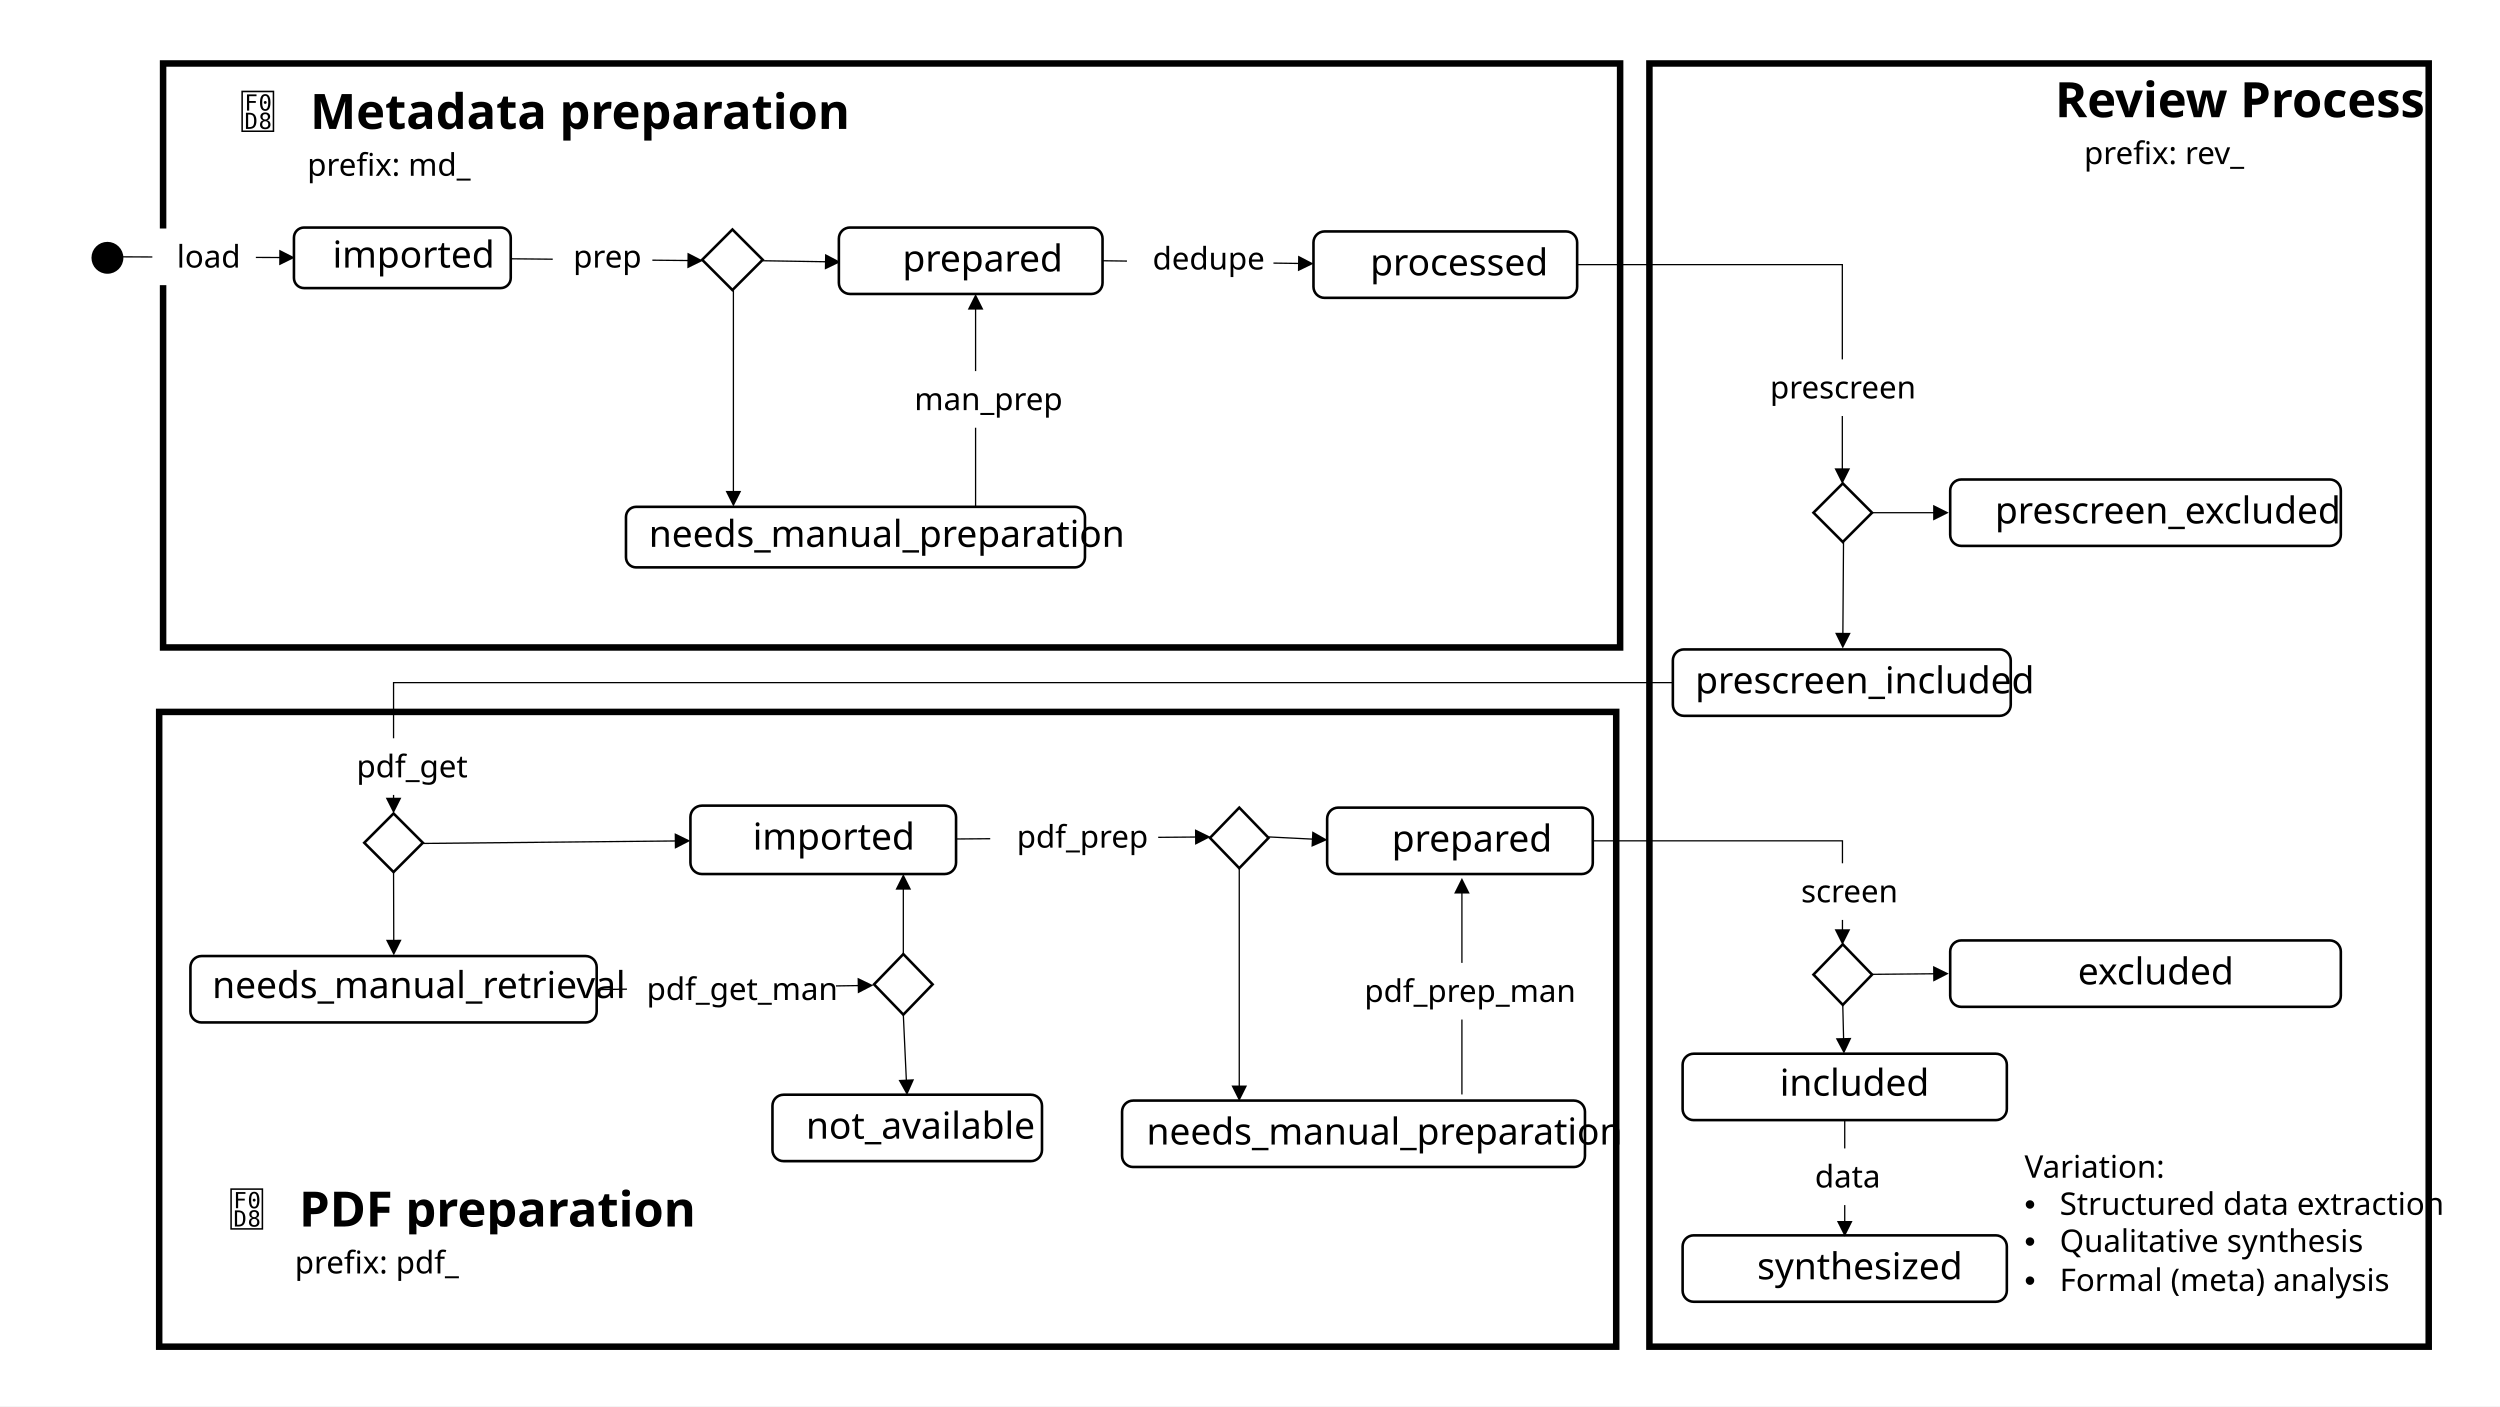
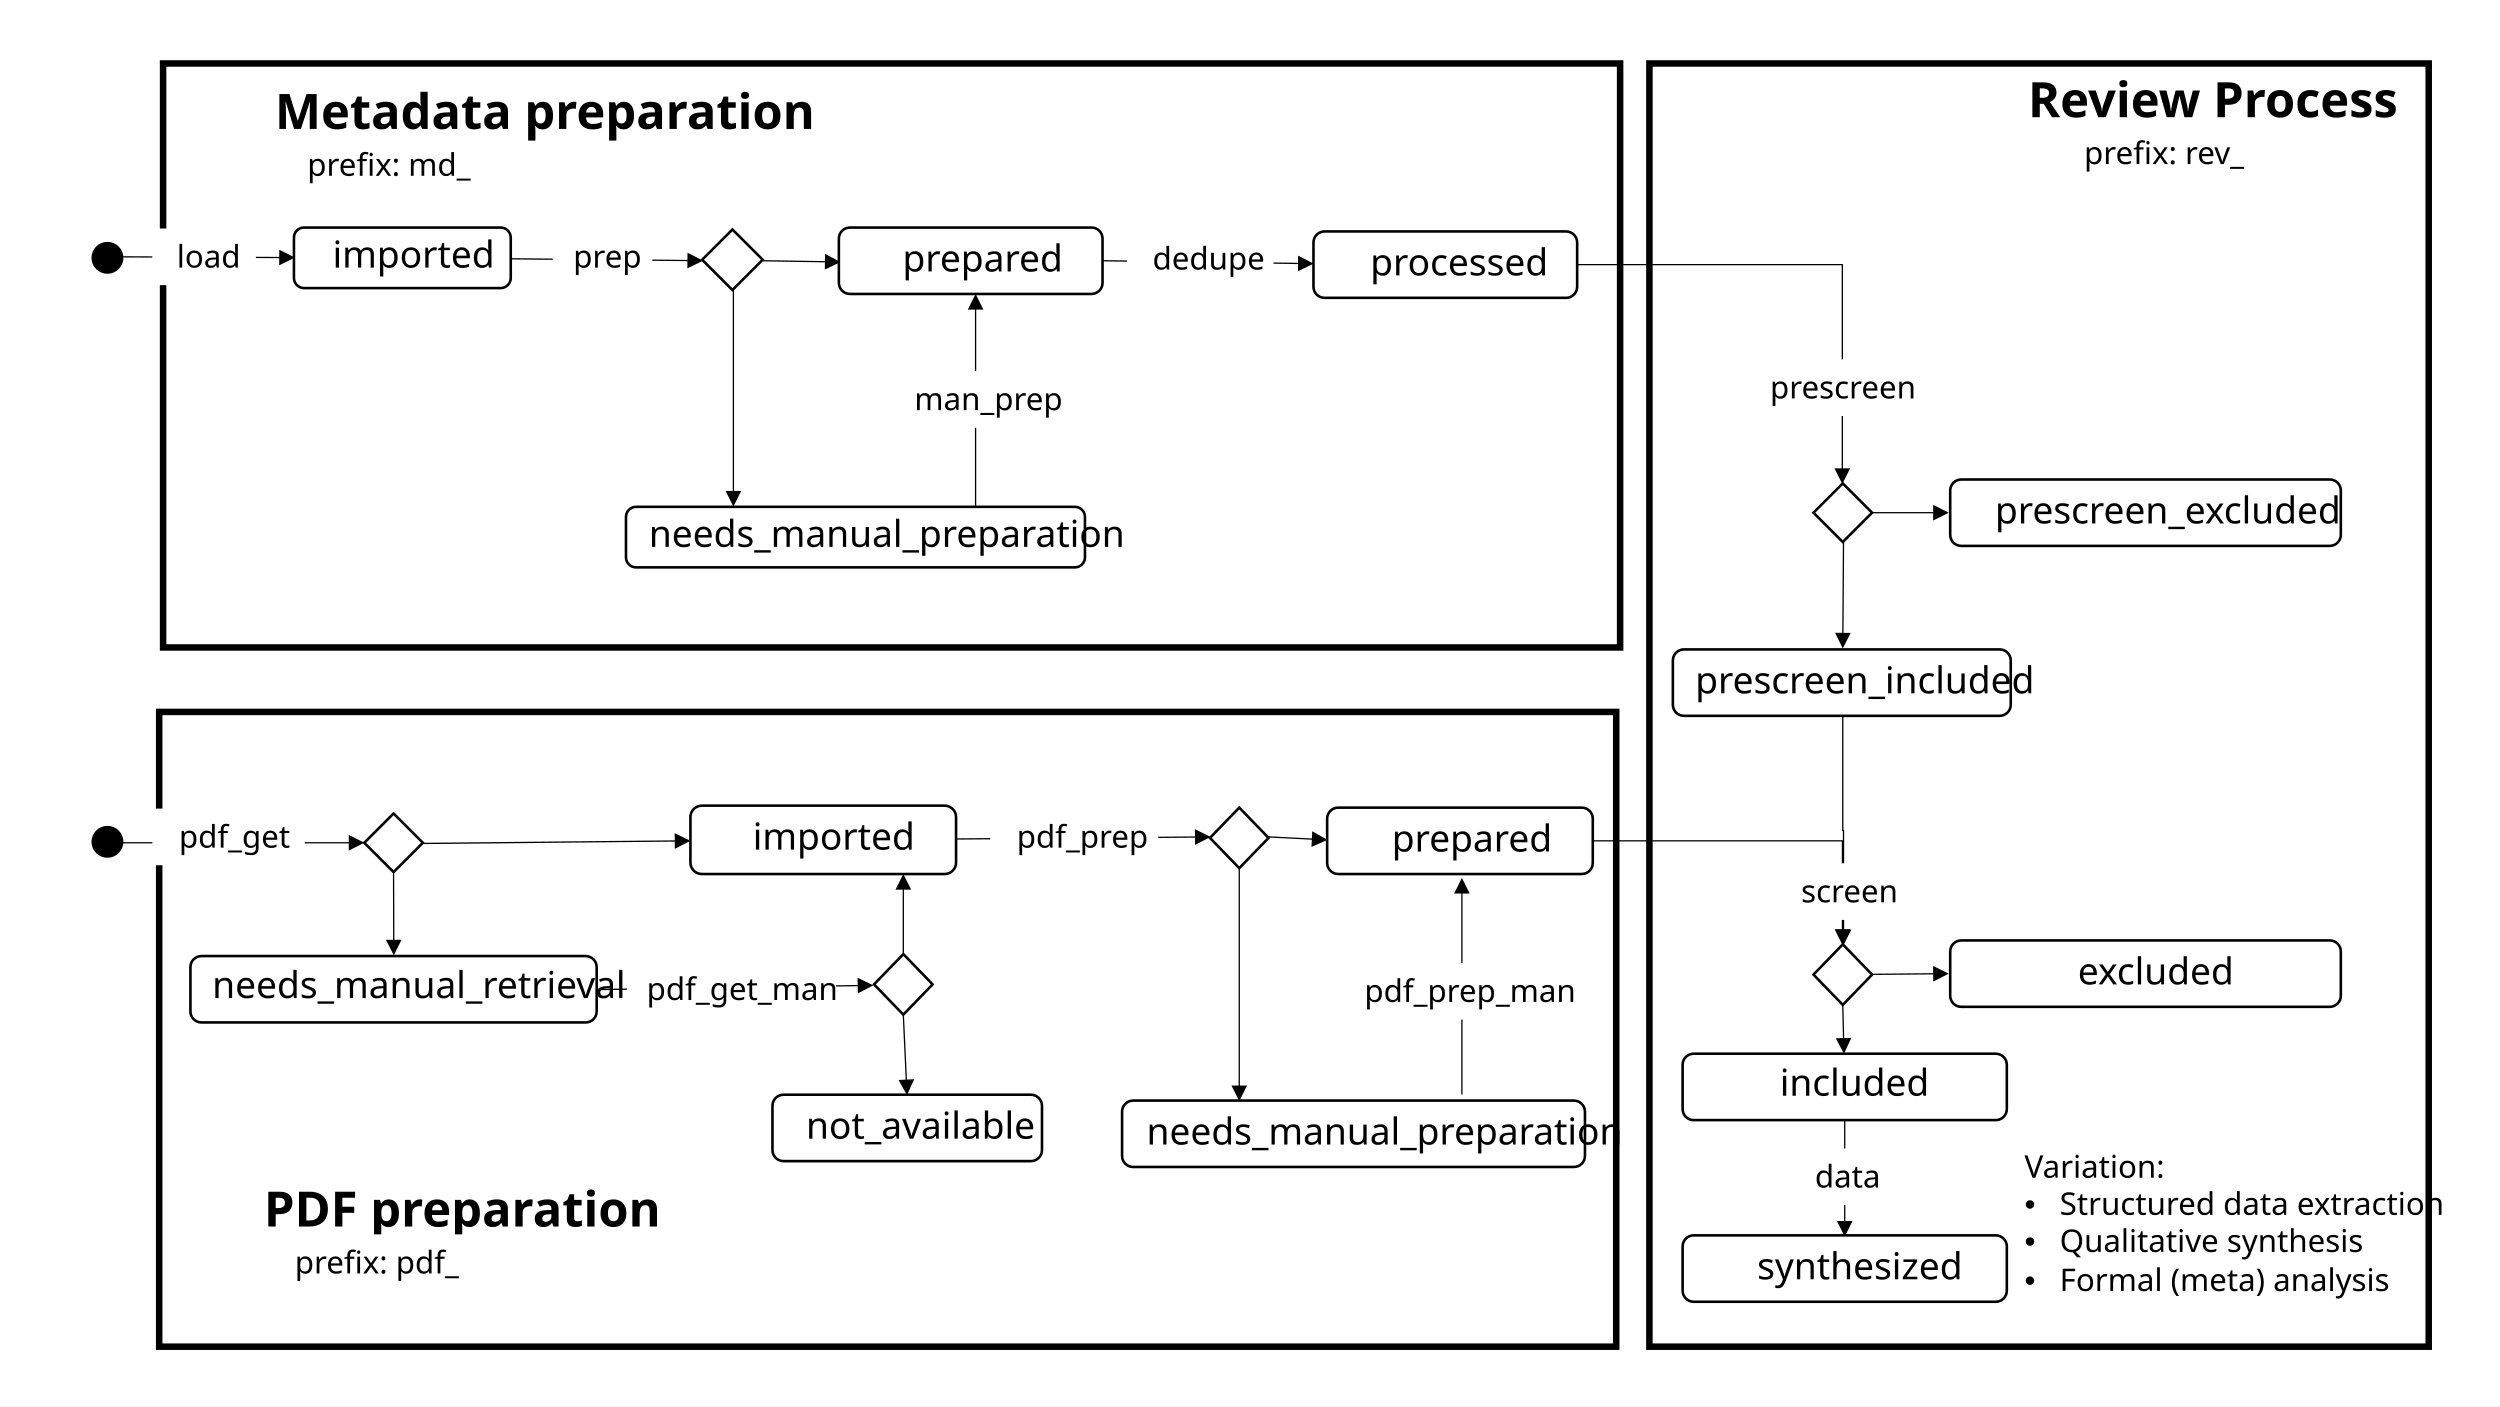
<svg xmlns="http://www.w3.org/2000/svg" width="1280" height="720" overflow="hidden">
  <defs>
    <clipPath id="clip0">
      <rect x="0" y="0" width="1280" height="720" />
    </clipPath>
  </defs>
  <g clip-path="url(#clip0)">
    <rect x="0" y="0" width="1280" height="720" fill="#FFFFFF" />
    <path d="M261.503 132.167 353.298 133.07 353.291 133.737 261.497 132.833ZM352 129.391 359.961 133.469 351.922 137.39Z" />
    <path d="M359.5 133 375 117.5 390.5 133 375 148.5Z" stroke="#000000" stroke-width="1.333" stroke-miterlimit="8" fill="#FFFFFF" fill-rule="evenodd" />
    <path d="M390.505 133.167 423.708 133.699 423.697 134.366 390.495 133.833ZM422.434 130.012 430.368 134.139 422.305 138.011Z" />
    <path d="M429.5 122.167C429.5 119.037 432.037 116.5 435.167 116.5L558.833 116.5C561.963 116.5 564.5 119.037 564.5 122.167L564.5 144.833C564.5 147.963 561.963 150.5 558.833 150.5L435.167 150.5C432.037 150.5 429.5 147.963 429.5 144.833Z" stroke="#000000" stroke-width="1.333" stroke-miterlimit="8" fill="#FFFFFF" fill-rule="evenodd" />
    <text font-family="Calibri,Calibri_MSFontService,sans-serif" font-weight="400" font-size="19" transform="translate(462.079 139)">prepared</text>
    <path d="M672.5 124.167C672.5 121.037 675.037 118.5 678.167 118.5L801.833 118.5C804.963 118.5 807.5 121.037 807.5 124.167L807.5 146.833C807.5 149.963 804.963 152.5 801.833 152.5L678.167 152.5C675.037 152.5 672.5 149.963 672.5 146.833Z" stroke="#000000" stroke-width="1.333" stroke-miterlimit="8" fill="#FFFFFF" fill-rule="evenodd" />
    <text font-family="Calibri,Calibri_MSFontService,sans-serif" font-weight="400" font-size="19" transform="translate(701.552 141)">processed</text>
    <path d="M564.505 133.167 665.923 134.565 665.914 135.232 564.495 133.833ZM664.64 130.881 672.584 134.99 664.53 138.88Z" />
    <rect x="577" y="118" width="75" height="30" fill="#FFFFFF" />
    <text font-family="Calibri,Calibri_MSFontService,sans-serif" font-weight="400" font-size="16" transform="translate(590.118 138)">dedupe</text>
    <path d="M353.5 418.333C353.5 415.112 356.112 412.5 359.333 412.5L483.667 412.5C486.888 412.5 489.5 415.112 489.5 418.333L489.5 441.667C489.5 444.888 486.888 447.5 483.667 447.5L359.333 447.5C356.112 447.5 353.5 444.888 353.5 441.667Z" stroke="#000000" stroke-width="1.333" stroke-miterlimit="8" fill="#FFFFFF" fill-rule="evenodd" />
    <text font-family="Calibri,Calibri_MSFontService,sans-serif" font-weight="400" font-size="19" transform="translate(385.424 435)">imported</text>
    <path d="M0.003-0.333 123.69 0.674 123.685 1.341-0.003 0.333ZM122.387-3.003 130.354 1.062 122.322 4.996Z" transform="matrix(1 0 0 -1 489.5 429.562)" />
    <path d="M186.5 431.5 201.5 416.5 216.5 431.5 201.5 446.5Z" stroke="#000000" stroke-width="1.333" stroke-miterlimit="8" fill="#FFFFFF" fill-rule="evenodd" />
    <path d="M0.003-0.333 130.306 0.946 130.3 1.612-0.003 0.333ZM129.009-2.734 136.969 1.344 128.93 5.266Z" transform="matrix(1 0 0 -1 216.5 431.844)" />
    <path d="M150.5 121.667C150.5 118.813 152.813 116.5 155.667 116.5L256.333 116.5C259.187 116.5 261.5 118.813 261.5 121.667L261.5 142.333C261.5 145.187 259.187 147.5 256.333 147.5L155.667 147.5C152.813 147.5 150.5 145.187 150.5 142.333Z" stroke="#000000" stroke-width="1.333" stroke-miterlimit="8" fill="#FFFFFF" fill-rule="evenodd" />
    <text font-family="Calibri,Calibri_MSFontService,sans-serif" font-weight="400" font-size="19" transform="translate(170.294 137)">imported</text>
    <path d="M619.5 429 634.5 413.5 649.5 429 634.5 444.5Z" stroke="#000000" stroke-width="1.333" stroke-miterlimit="8" fill="#FFFFFF" fill-rule="evenodd" />
    <path d="M679.5 419.167C679.5 416.037 682.037 413.5 685.167 413.5L809.833 413.5C812.963 413.5 815.5 416.037 815.5 419.167L815.5 441.833C815.5 444.963 812.963 447.5 809.833 447.5L685.167 447.5C682.037 447.5 679.5 444.963 679.5 441.833Z" stroke="#000000" stroke-width="1.333" stroke-miterlimit="8" fill="#FFFFFF" fill-rule="evenodd" />
    <text font-family="Calibri,Calibri_MSFontService,sans-serif" font-weight="400" font-size="19" transform="translate(712.6 436)">prepared</text>
    <rect x="83.5" y="32.5" width="746" height="299" stroke="#000000" stroke-width="3.333" stroke-miterlimit="8" fill="none" />
    <rect x="81.5" y="364.5" width="746" height="325" stroke="#000000" stroke-width="3.333" stroke-miterlimit="8" fill="none" />
    <rect x="507" y="414" width="86" height="29" fill="#FFFFFF" />
-     <text font-family="Calibri,Calibri_MSFontService,sans-serif" font-weight="400" font-size="16" transform="translate(520.584 434)">pdf_prep<tspan font-family="Wingdings,Wingdings_MSFontService,sans-serif" font-size="25" x="-397.796" y="-368"></tspan>
-       <tspan font-weight="700" font-size="25" x="-361.796" y="-368">Metadata preparation</tspan>
-       <tspan font-family="Wingdings,Wingdings_MSFontService,sans-serif" font-size="25" x="-403.458" y="194"></tspan>
-       <tspan font-weight="700" font-size="25" x="-367.458" y="194">PDF preparation</tspan>
+     <text font-family="Calibri,Calibri_MSFontService,sans-serif" font-weight="400" font-size="16" transform="translate(520.584 434)">pdf_prep<tspan font-weight="700" font-size="25" x="-379.796" y="-368">Metadata preparation</tspan>
+       <tspan font-weight="700" font-size="25" x="-385.458" y="194">PDF preparation</tspan>
    </text>
    <rect x="148" y="70" width="122" height="29" fill="#FFFFFF" />
    <text font-family="Calibri,Calibri_MSFontService,sans-serif" font-weight="400" font-size="16" transform="translate(157.317 90)">prefix: md_</text>
    <rect x="141" y="632" width="122" height="29" fill="#FFFFFF" />
    <text font-family="Calibri,Calibri_MSFontService,sans-serif" font-weight="400" font-size="16" transform="translate(150.936 652)">prefix: pdf_</text>
    <path d="M856.5 338.167C856.5 335.037 859.037 332.5 862.167 332.5L1023.83 332.5C1026.96 332.5 1029.5 335.037 1029.5 338.167L1029.5 360.833C1029.5 363.963 1026.96 366.5 1023.83 366.5L862.167 366.5C859.037 366.5 856.5 363.963 856.5 360.833Z" stroke="#000000" stroke-width="1.333" stroke-miterlimit="8" fill="#FFFFFF" fill-rule="evenodd" />
    <text font-family="Calibri,Calibri_MSFontService,sans-serif" font-weight="400" font-size="19" transform="translate(867.946 355)">prescreen_included</text>
    <path d="M998.5 251.167C998.5 248.037 1001.04 245.5 1004.17 245.5L1192.83 245.5C1195.96 245.5 1198.5 248.037 1198.5 251.167L1198.5 273.833C1198.5 276.963 1195.96 279.5 1192.83 279.5L1004.17 279.5C1001.04 279.5 998.5 276.963 998.5 273.833Z" stroke="#000000" stroke-width="1.333" stroke-miterlimit="8" fill="#FFFFFF" fill-rule="evenodd" />
    <text font-family="Calibri,Calibri_MSFontService,sans-serif" font-weight="400" font-size="19" transform="translate(1021.44 268)">prescreen_excluded</text>
    <path d="M861.5 545.167C861.5 542.037 864.037 539.5 867.167 539.5L1021.83 539.5C1024.96 539.5 1027.5 542.037 1027.5 545.167L1027.5 567.833C1027.5 570.963 1024.96 573.5 1021.83 573.5L867.167 573.5C864.037 573.5 861.5 570.963 861.5 567.833Z" stroke="#000000" stroke-width="1.333" stroke-miterlimit="8" fill="#FFFFFF" fill-rule="evenodd" />
    <text font-family="Calibri,Calibri_MSFontService,sans-serif" font-weight="400" font-size="19" transform="translate(911.268 561)">included</text>
    <path d="M998.5 487.167C998.5 484.037 1001.04 481.5 1004.17 481.5L1192.83 481.5C1195.96 481.5 1198.5 484.037 1198.5 487.167L1198.5 509.833C1198.5 512.963 1195.96 515.5 1192.83 515.5L1004.17 515.5C1001.04 515.5 998.5 512.963 998.5 509.833Z" stroke="#000000" stroke-width="1.333" stroke-miterlimit="8" fill="#FFFFFF" fill-rule="evenodd" />
    <text font-family="Calibri,Calibri_MSFontService,sans-serif" font-weight="400" font-size="19" transform="translate(1063.84 504)">excluded</text>
    <path d="M861.5 638.167C861.5 635.037 864.037 632.5 867.167 632.5L1021.83 632.5C1024.96 632.5 1027.5 635.037 1027.5 638.167L1027.5 660.833C1027.5 663.963 1024.96 666.5 1021.83 666.5L867.167 666.5C864.037 666.5 861.5 663.963 861.5 660.833Z" stroke="#000000" stroke-width="1.333" stroke-miterlimit="8" fill="#FFFFFF" fill-rule="evenodd" />
    <text font-family="Calibri,Calibri_MSFontService,sans-serif" font-weight="400" font-size="19" transform="translate(899.652 655)">synthesized</text>
    <path d="M928.5 262.5 943.5 247.5 958.5 262.5 943.5 277.5Z" stroke="#000000" stroke-width="1.333" stroke-miterlimit="8" fill="#FFFFFF" fill-rule="evenodd" />
    <path d="M0.333-0.002 0.668 47.844 0.001 47.849-0.333 0.002ZM4.325 46.485 0.381 54.513-3.675 46.541Z" transform="matrix(-1 0 0 1 943.881 277.5)" />
    <path d="M928.5 499 943.5 483.5 958.5 499 943.5 514.5Z" stroke="#000000" stroke-width="1.333" stroke-miterlimit="8" fill="#FFFFFF" fill-rule="evenodd" />
    <path d="M943.833 514.492 944.277 532.816 943.611 532.832 943.167 514.508ZM947.91 531.394 944.105 539.489 939.913 531.588Z" />
    <path d="M944.833 573.5 944.833 626.482 944.167 626.482 944.167 573.5ZM948.5 625.149 944.5 633.149 940.5 625.149Z" />
    <rect x="910" y="588" width="67" height="29" fill="#FFFFFF" />
    <text font-family="Calibri,Calibri_MSFontService,sans-serif" font-weight="400" font-size="16" transform="translate(929.224 608)">data</text>
    <path d="M958.5 262.167 991.102 262.167 991.102 262.834 958.5 262.833ZM989.769 258.5 997.769 262.5 989.769 266.5Z" />
    <path d="M0.003-0.333 32.607-0.034 32.601 0.633-0.003 0.333ZM31.307-3.713 39.27 0.361 31.234 4.287Z" transform="matrix(1 0 0 -1 958.5 498.861)" />
    <path d="M47.5 132C47.5 127.858 50.858 124.5 55 124.5 59.142 124.5 62.5 127.858 62.5 132 62.5 136.142 59.142 139.5 55 139.5 50.858 139.5 47.5 136.142 47.5 132Z" stroke="#000000" stroke-width="1.333" stroke-miterlimit="8" fill-rule="evenodd" />
    <rect x="844.5" y="32.5" width="399" height="657" stroke="#000000" stroke-width="3.333" stroke-miterlimit="8" fill="none" />
    <text font-family="Calibri,Calibri_MSFontService,sans-serif" font-weight="400" font-size="16" transform="translate(1036.55 603)">Variation:<tspan font-family="Arial,Arial_MSFontService,sans-serif" font-size="16" x="0" y="19">•</tspan>
      <tspan font-size="16" x="18" y="19">Structured data extraction</tspan>
      <tspan font-family="Arial,Arial_MSFontService,sans-serif" font-size="16" x="0" y="38">•</tspan>
      <tspan font-size="16" x="18" y="38">Qualitative synthesis</tspan>
      <tspan font-family="Arial,Arial_MSFontService,sans-serif" font-size="16" x="0" y="58">•</tspan>
      <tspan font-size="16" x="18" y="58">Formal (meta) analysis</tspan>
    </text>
    <path d="M807.5 135.167 943.602 135.167 943.602 241.133 942.935 241.133 942.935 135.5 943.268 135.833 807.5 135.833ZM947.268 239.8 943.268 247.8 939.268 239.8Z" />
    <path d="M815.5 430.167 943.669 430.167 943.669 477.128 943.002 477.128 943.002 430.5 943.335 430.833 815.5 430.833ZM947.335 475.795 943.335 483.795 939.335 475.795Z" />
-     <rect x="910" y="442" width="67" height="29" fill="#FFFFFF" />
-     <text font-family="Calibri,Calibri_MSFontService,sans-serif" font-weight="400" font-size="16" transform="translate(922.16 462)">screen</text>
    <rect x="889" y="184" width="99" height="29" fill="#FFFFFF" />
    <text font-family="Calibri,Calibri_MSFontService,sans-serif" font-weight="400" font-size="16" transform="translate(906.247 204)">prescreen</text>
-     <path d="M0-0.333 655.845-0.333 655.845 60.272 655.179 60.272 655.179 0 655.512 0.333 0 0.333ZM659.512 58.938 655.512 66.938 651.512 58.938Z" transform="matrix(-1 1.22465e-16 1.22465e-16 1 857.012 349.5)" />
-     <text font-family="Calibri,Calibri_MSFontService,sans-serif" font-weight="700" font-size="25" transform="translate(1052.17 60)">Review Process</text>
+     <path d="M0-0.333 59.049-0.333 59.049 0.381 58.716 0.047 110.766 0.047 110.766 0.714 58.383 0.714 58.383 0 58.716 0.333 0 0.333ZM109.432-3.619 117.432 0.381 109.432 4.381Z" transform="matrix(1.83697e-16 1 1 -1.83697e-16 943.5 366.5)" />
+     <text font-family="Calibri,Calibri_MSFontService,sans-serif" font-weight="700" font-size="25" transform="translate(1038.33 60)">Review Process</text>
    <rect x="1057" y="64" width="122" height="29" fill="#FFFFFF" />
    <text font-family="Calibri,Calibri_MSFontService,sans-serif" font-weight="400" font-size="16" transform="translate(1067.04 84)">prefix: rev_</text>
    <path d="M0.333-3.15678e-07 0.333 104.192-0.333 104.192-0.333 3.15678e-07ZM4 102.859 0 110.859-4 102.859Z" transform="matrix(-1 0 0 1 375.5 148.5)" />
    <path d="M97.5 495.167C97.5 492.037 100.037 489.5 103.167 489.5L299.833 489.5C302.963 489.5 305.5 492.037 305.5 495.167L305.5 517.833C305.5 520.963 302.963 523.5 299.833 523.5L103.167 523.5C100.037 523.5 97.5 520.963 97.5 517.833Z" stroke="#000000" stroke-width="1.333" stroke-miterlimit="8" fill="#FFFFFF" fill-rule="evenodd" />
    <text font-family="Calibri,Calibri_MSFontService,sans-serif" font-weight="400" font-size="19" transform="translate(108.645 511)">needs_manual_retrieval</text>
    <path d="M447.5 504 462.5 488.5 477.5 504 462.5 519.5Z" stroke="#000000" stroke-width="1.333" stroke-miterlimit="8" fill="#FFFFFF" fill-rule="evenodd" />
    <path d="M0.005-0.333 134.978 1.744 134.967 2.41-0.005 0.333ZM133.701-1.943 141.638 2.179 133.578 6.056Z" transform="matrix(1 0 0 -1 305.5 506.679)" />
    <path d="M462.833 519.485 464.429 554.067 463.763 554.097 462.167 519.515ZM468.03 552.566 464.403 560.742 460.038 552.935Z" />
    <path d="M395.5 566.167C395.5 563.037 398.037 560.5 401.167 560.5L527.833 560.5C530.963 560.5 533.5 563.037 533.5 566.167L533.5 588.833C533.5 591.963 530.963 594.5 527.833 594.5L401.167 594.5C398.037 594.5 395.5 591.963 395.5 588.833Z" stroke="#000000" stroke-width="1.333" stroke-miterlimit="8" fill="#FFFFFF" fill-rule="evenodd" />
    <text font-family="Calibri,Calibri_MSFontService,sans-serif" font-weight="400" font-size="19" transform="translate(412.677 583)">not_available</text>
    <path d="M462.167 489.331 462.167 454.167 462.833 454.167 462.833 489.331ZM458.5 455.5 462.5 447.5 466.5 455.5Z" />
    <rect x="321" y="492" width="107" height="29" fill="#FFFFFF" />
    <text font-family="Calibri,Calibri_MSFontService,sans-serif" font-weight="400" font-size="16" transform="translate(331.083 512)">pdf_get_man</text>
    <path d="M0.333-2.93394e-07 0.333 112.612-0.333 112.612-0.333 2.93394e-07ZM4 111.279 0 119.279-4 111.279Z" transform="matrix(-1 0 0 1 634.5 444.5)" />
-     <rect x="170" y="378" width="75" height="29" fill="#FFFFFF" />
-     <text font-family="Calibri,Calibri_MSFontService,sans-serif" font-weight="400" font-size="16" transform="translate(182.538 398)">pdf_get</text>
    <path d="M201.833 446.499 201.941 482.498 201.274 482.5 201.167 446.501ZM205.603 481.154 201.627 489.166 197.603 481.178Z" />
    <rect x="283" y="117" width="51" height="29" fill="#FFFFFF" />
    <text font-family="Calibri,Calibri_MSFontService,sans-serif" font-weight="400" font-size="16" transform="translate(293.496 137)">prep</text>
    <path d="M62.502 131.167 144.302 131.525 144.299 132.192 62.499 131.833ZM142.985 127.853 150.968 131.888 142.95 135.853Z" />
    <rect x="78" y="117" width="53" height="29" fill="#FFFFFF" />
    <text font-family="Calibri,Calibri_MSFontService,sans-serif" font-weight="400" font-size="16" transform="translate(90.5186 137)">load</text>
    <path d="M499.167 261.359 499.167 157.167 499.833 157.167 499.833 261.359ZM495.5 158.5 499.5 150.5 503.5 158.5Z" />
    <path d="M320.5 264.667C320.5 261.813 322.813 259.5 325.667 259.5L550.333 259.5C553.187 259.5 555.5 261.813 555.5 264.667L555.5 285.333C555.5 288.187 553.187 290.5 550.333 290.5L325.667 290.5C322.813 290.5 320.5 288.187 320.5 285.333Z" stroke="#000000" stroke-width="1.333" stroke-miterlimit="8" fill="#FFFFFF" fill-rule="evenodd" />
    <text font-family="Calibri,Calibri_MSFontService,sans-serif" font-weight="400" font-size="19" transform="translate(332.208 280)">needs_manual_preparation</text>
    <rect x="452" y="190" width="100" height="29" fill="#FFFFFF" />
    <text font-family="Calibri,Calibri_MSFontService,sans-serif" font-weight="400" font-size="16" transform="translate(468.147 210)">man_prep</text>
    <path d="M574.5 569.167C574.5 566.037 577.037 563.5 580.167 563.5L805.833 563.5C808.963 563.5 811.5 566.037 811.5 569.167L811.5 591.833C811.5 594.963 808.963 597.5 805.833 597.5L580.167 597.5C577.037 597.5 574.5 594.963 574.5 591.833Z" stroke="#000000" stroke-width="1.333" stroke-miterlimit="8" fill="#FFFFFF" fill-rule="evenodd" />
    <text font-family="Calibri,Calibri_MSFontService,sans-serif" font-weight="400" font-size="19" transform="translate(587.024 586)">needs_manual_preparation</text>
    <path d="M748.167 560.359 748.167 456.167 748.833 456.167 748.833 560.359ZM744.5 457.5 748.5 449.5 752.5 457.5Z" />
    <rect x="687" y="493" width="119" height="29" fill="#FFFFFF" />
    <text font-family="Calibri,Calibri_MSFontService,sans-serif" font-weight="400" font-size="16" transform="translate(698.576 513)">pdf_prep_man</text>
    <path d="M649.517 428.167 673.015 429.349 672.982 430.014 649.483 428.833ZM671.867 425.62 679.656 430.016 671.466 433.61Z" />
+     <path d="M47.5 431C47.5 426.858 50.858 423.5 55 423.5 59.142 423.5 62.5 426.858 62.5 431 62.5 435.142 59.142 438.5 55 438.5 50.858 438.5 47.5 435.142 47.5 431Z" stroke="#000000" stroke-width="1.333" stroke-miterlimit="8" fill-rule="evenodd" />
+     <path d="M62.5 431.167 179.896 431.167 179.896 431.833 62.5 431.833ZM178.563 427.5 186.563 431.5 178.563 435.5Z" />
+     <rect x="78" y="414" width="78" height="29" fill="#FFFFFF" />
+     <text font-family="Calibri,Calibri_MSFontService,sans-serif" font-weight="400" font-size="16" transform="translate(91.6186 434)">pdf_get</text>
+     <rect x="910" y="442" width="67" height="29" fill="#FFFFFF" />
+     <text font-family="Calibri,Calibri_MSFontService,sans-serif" font-weight="400" font-size="16" transform="translate(922.16 462)">screen</text>
  </g>
</svg>
